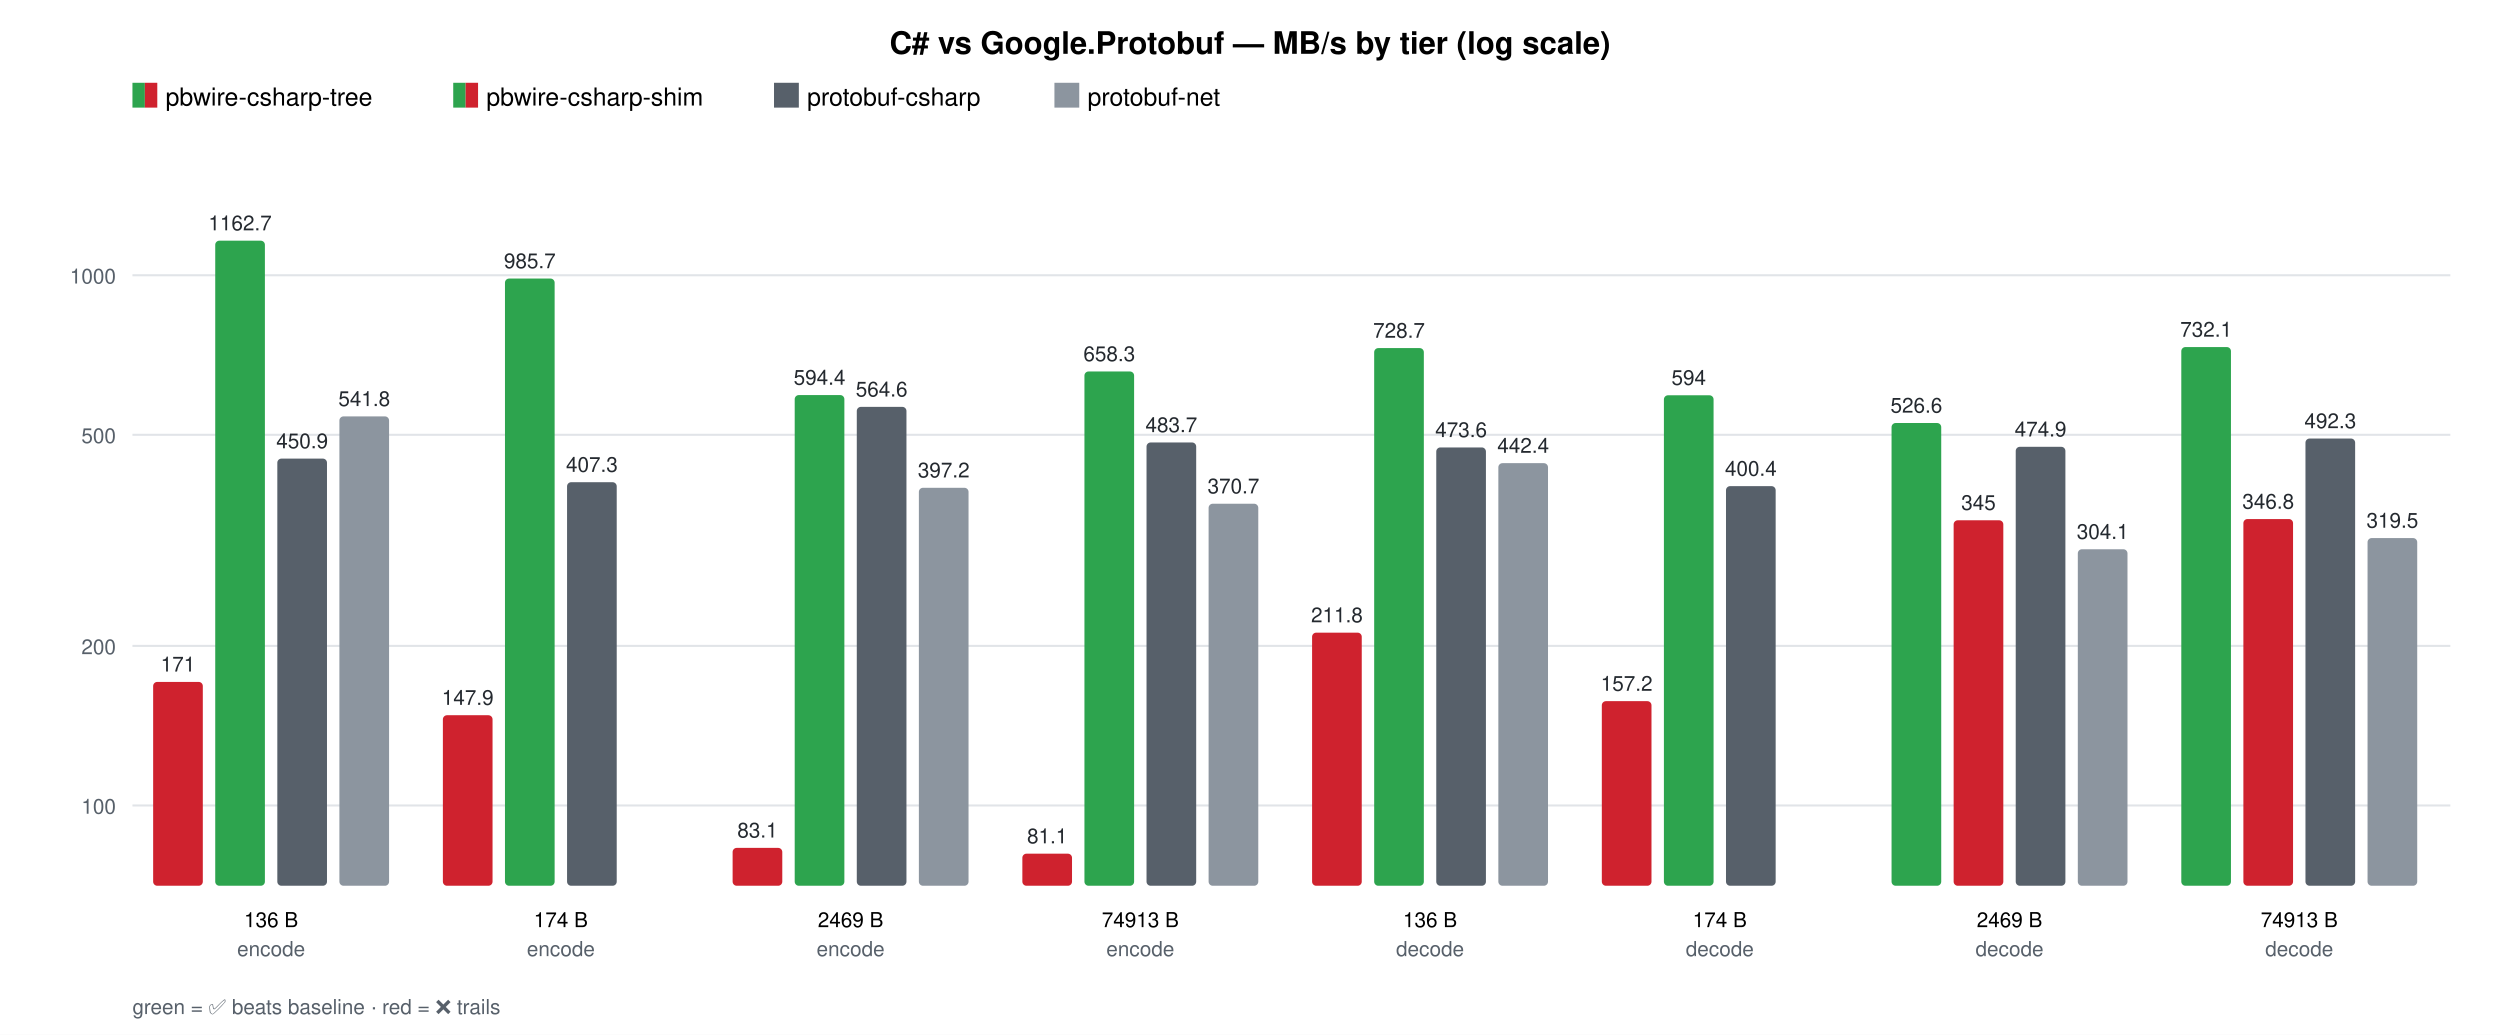
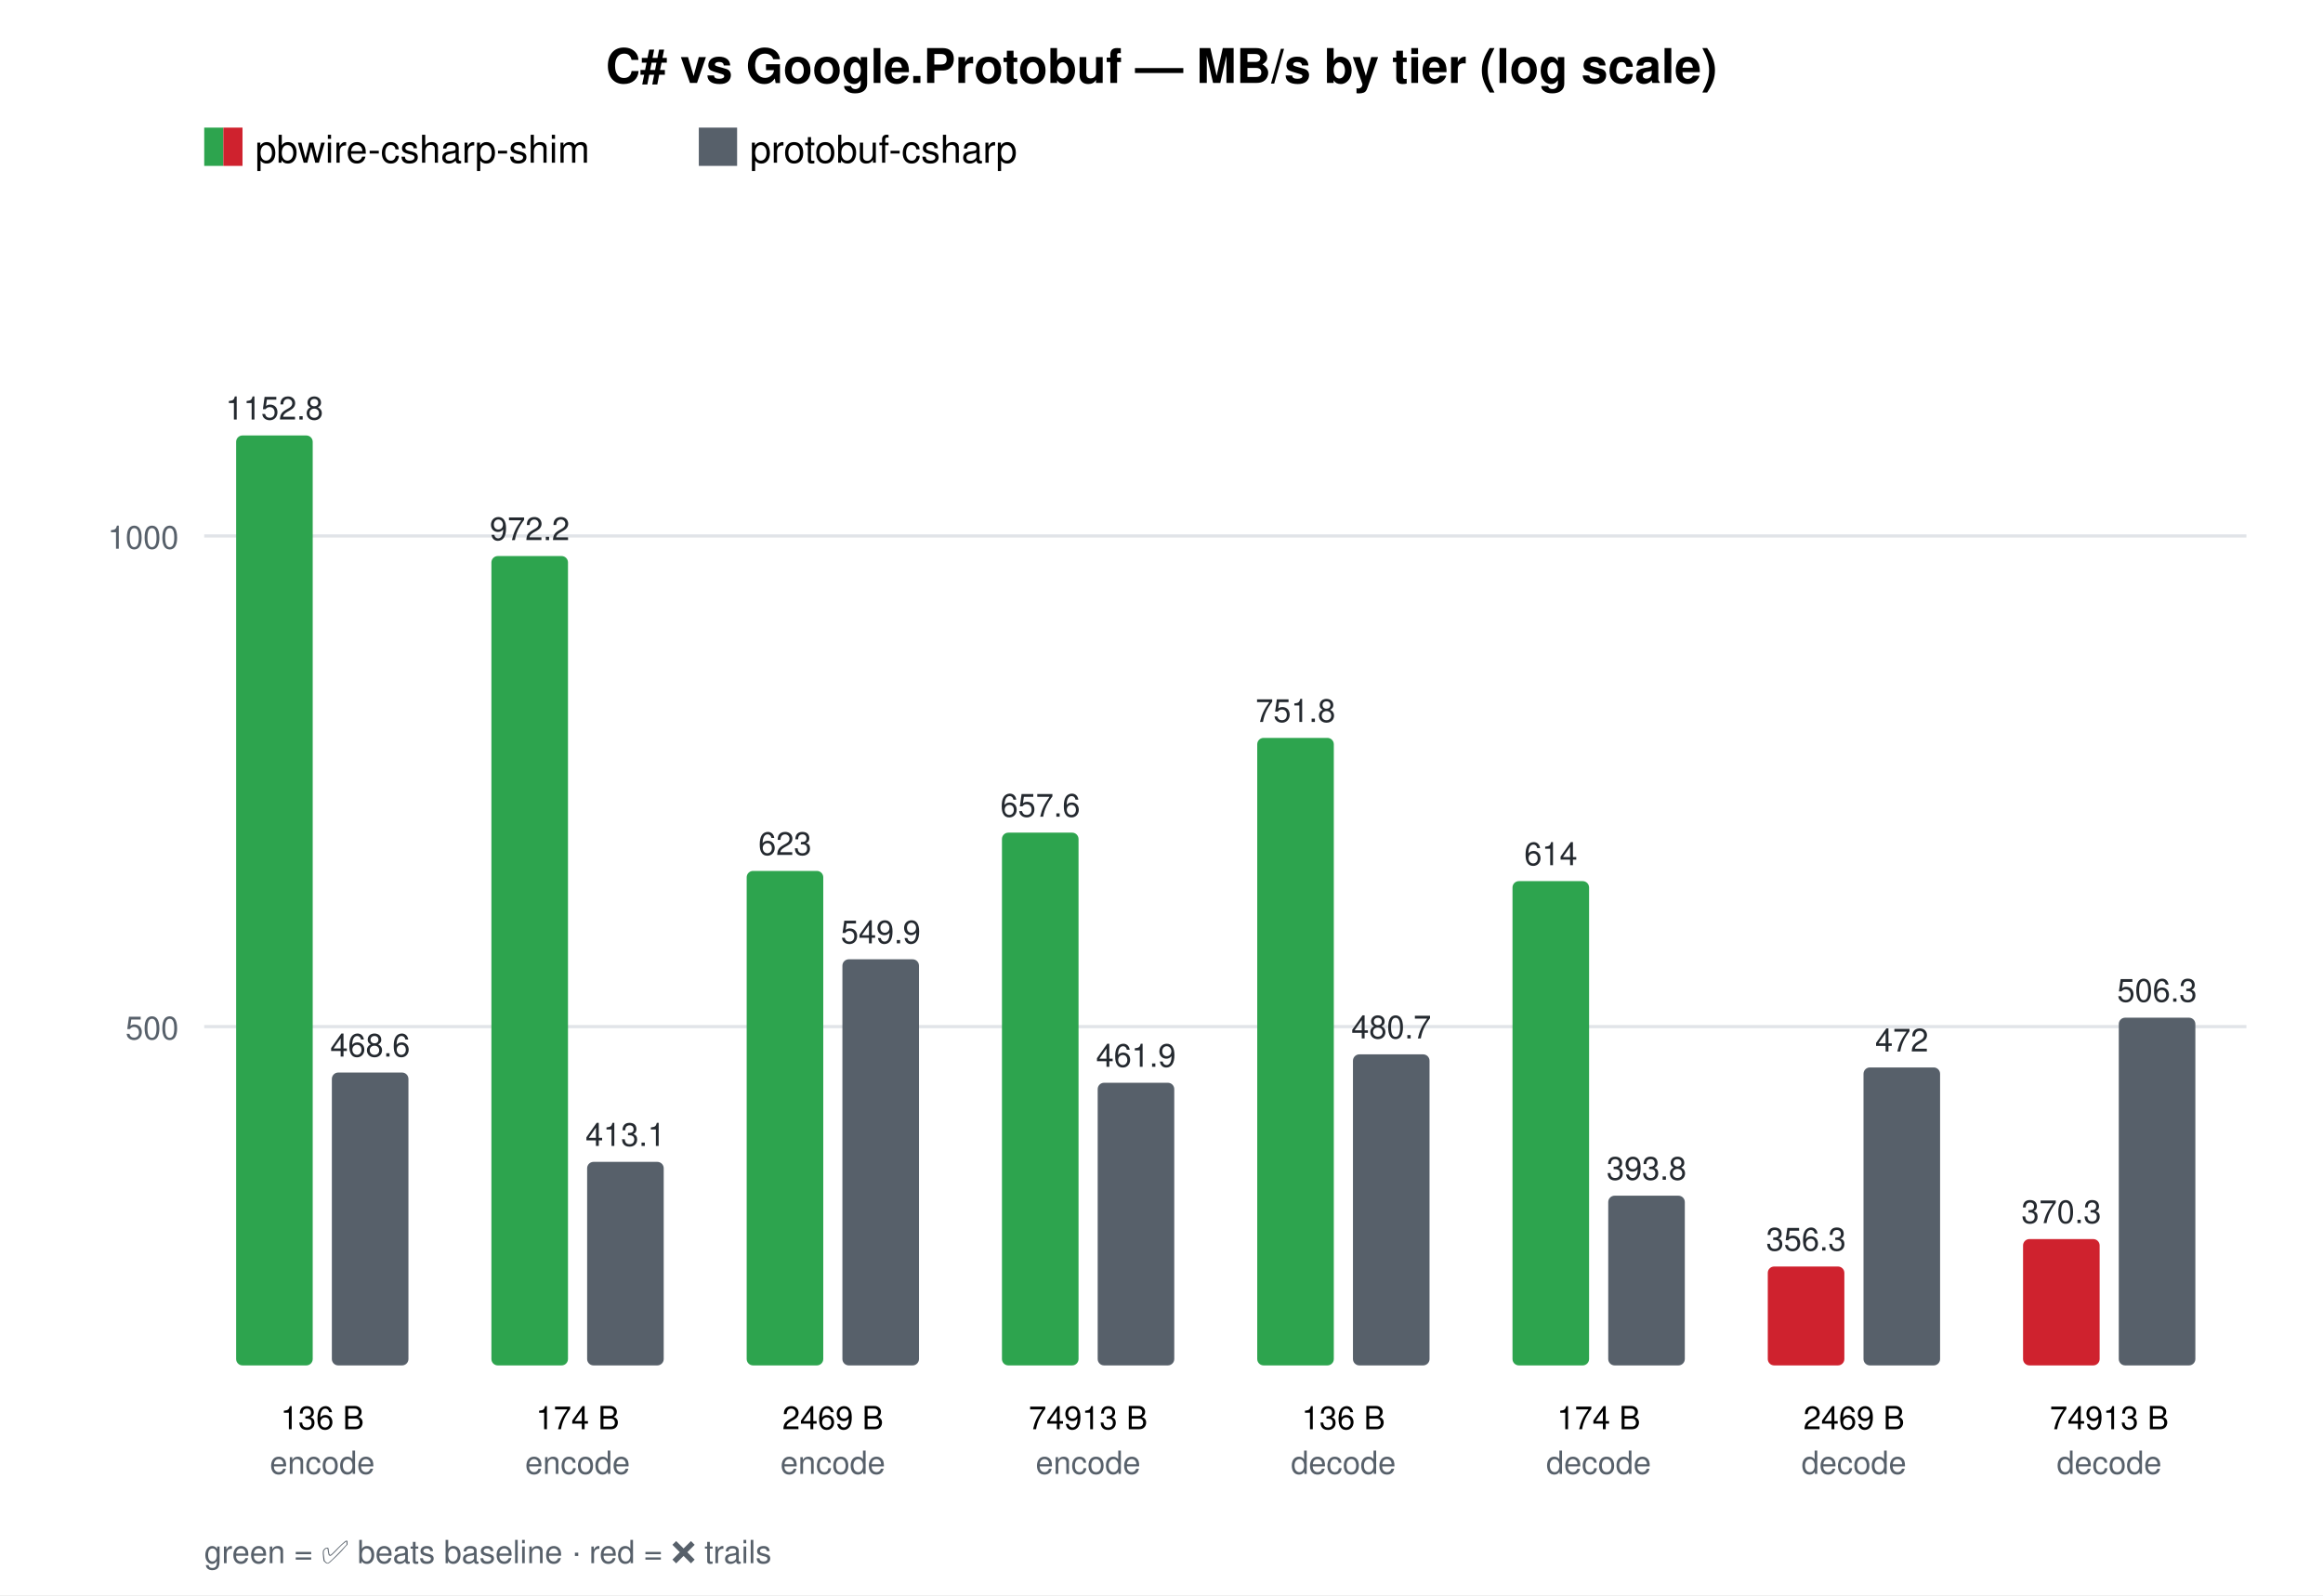
- <svg xmlns="http://www.w3.org/2000/svg" width="1208" height="500" font-family="Helvetica, Arial, sans-serif">
-   <rect width="1208" height="500" fill="#ffffff" />
-   <text x="604.0" y="26" text-anchor="middle" font-size="15" font-weight="bold">C# vs Google.Protobuf — MB/s by tier (log scale)</text>
+ <svg xmlns="http://www.w3.org/2000/svg" width="728" height="500" font-family="Helvetica, Arial, sans-serif">
+   <rect width="728" height="500" fill="#ffffff" />
+   <text x="364.0" y="26" text-anchor="middle" font-size="15" font-weight="bold">C# vs Google.Protobuf — MB/s by tier (log scale)</text>
  <rect x="64" y="40" width="6" height="12" fill="#2da44e" />
  <rect x="70" y="40" width="6" height="12" fill="#cf222e" />
-   <text x="80" y="51" font-size="12">pbwire-csharp-tree</text>
-   <rect x="219.0" y="40" width="6" height="12" fill="#2da44e" />
-   <rect x="225.0" y="40" width="6" height="12" fill="#cf222e" />
-   <text x="235.0" y="51" font-size="12">pbwire-csharp-shim</text>
-   <rect x="374.0" y="40" width="12" height="12" fill="#57606a" />
-   <text x="390.0" y="51" font-size="12">protobuf-csharp</text>
-   <rect x="509.5" y="40" width="12" height="12" fill="#8c959f" />
-   <text x="525.5" y="51" font-size="12">protobuf-net</text>
-   <line x1="64" y1="389.2" x2="1184" y2="389.2" stroke="#e1e4e8" />
-   <text x="56" y="393.2" text-anchor="end" font-size="10" fill="#57606a">100</text>
-   <line x1="64" y1="312.1" x2="1184" y2="312.1" stroke="#e1e4e8" />
-   <text x="56" y="316.1" text-anchor="end" font-size="10" fill="#57606a">200</text>
-   <line x1="64" y1="210.1" x2="1184" y2="210.1" stroke="#e1e4e8" />
-   <text x="56" y="214.1" text-anchor="end" font-size="10" fill="#57606a">500</text>
-   <line x1="64" y1="133.0" x2="1184" y2="133.0" stroke="#e1e4e8" />
-   <text x="56" y="137.0" text-anchor="end" font-size="10" fill="#57606a">1000</text>
-   <text x="131.0" y="448" text-anchor="middle" font-size="10">136 B</text>
-   <text x="131.0" y="462" text-anchor="middle" font-size="10" fill="#57606a">encode</text>
-   <rect x="74.0" y="329.5" width="24" height="98.5" rx="2" fill="#cf222e" />
-   <text x="86.0" y="324.5" text-anchor="middle" font-size="10" fill="#24292f">171</text>
-   <rect x="104.0" y="116.3" width="24" height="311.7" rx="2" fill="#2da44e" />
-   <text x="116.0" y="111.3" text-anchor="middle" font-size="10" fill="#24292f">1162.7</text>
-   <rect x="134.0" y="221.6" width="24" height="206.4" rx="2" fill="#57606a" />
-   <text x="146.0" y="216.6" text-anchor="middle" font-size="10" fill="#24292f">450.9</text>
-   <rect x="164.0" y="201.2" width="24" height="226.8" rx="2" fill="#8c959f" />
-   <text x="176.0" y="196.2" text-anchor="middle" font-size="10" fill="#24292f">541.8</text>
-   <text x="271.0" y="448" text-anchor="middle" font-size="10">174 B</text>
-   <text x="271.0" y="462" text-anchor="middle" font-size="10" fill="#57606a">encode</text>
-   <rect x="214.0" y="345.6" width="24" height="82.4" rx="2" fill="#cf222e" />
-   <text x="226.0" y="340.6" text-anchor="middle" font-size="10" fill="#24292f">147.9</text>
-   <rect x="244.0" y="134.6" width="24" height="293.4" rx="2" fill="#2da44e" />
-   <text x="256.0" y="129.6" text-anchor="middle" font-size="10" fill="#24292f">985.7</text>
-   <rect x="274.0" y="233.0" width="24" height="195.0" rx="2" fill="#57606a" />
-   <text x="286.0" y="228.0" text-anchor="middle" font-size="10" fill="#24292f">407.3</text>
-   <text x="411.0" y="448" text-anchor="middle" font-size="10">2469 B</text>
-   <text x="411.0" y="462" text-anchor="middle" font-size="10" fill="#57606a">encode</text>
-   <rect x="354.0" y="409.7" width="24" height="18.3" rx="2" fill="#cf222e" />
-   <text x="366.0" y="404.7" text-anchor="middle" font-size="10" fill="#24292f">83.1</text>
-   <rect x="384.0" y="190.9" width="24" height="237.1" rx="2" fill="#2da44e" />
-   <text x="396.0" y="185.9" text-anchor="middle" font-size="10" fill="#24292f">594.4</text>
-   <rect x="414.0" y="196.6" width="24" height="231.4" rx="2" fill="#57606a" />
-   <text x="426.0" y="191.6" text-anchor="middle" font-size="10" fill="#24292f">564.6</text>
-   <rect x="444.0" y="235.7" width="24" height="192.3" rx="2" fill="#8c959f" />
-   <text x="456.0" y="230.7" text-anchor="middle" font-size="10" fill="#24292f">397.2</text>
-   <text x="551.0" y="448" text-anchor="middle" font-size="10">74913 B</text>
-   <text x="551.0" y="462" text-anchor="middle" font-size="10" fill="#57606a">encode</text>
-   <rect x="494.0" y="412.5" width="24" height="15.5" rx="2" fill="#cf222e" />
-   <text x="506.0" y="407.5" text-anchor="middle" font-size="10" fill="#24292f">81.1</text>
-   <rect x="524.0" y="179.5" width="24" height="248.5" rx="2" fill="#2da44e" />
-   <text x="536.0" y="174.5" text-anchor="middle" font-size="10" fill="#24292f">658.3</text>
-   <rect x="554.0" y="213.8" width="24" height="214.2" rx="2" fill="#57606a" />
-   <text x="566.0" y="208.8" text-anchor="middle" font-size="10" fill="#24292f">483.7</text>
-   <rect x="584.0" y="243.4" width="24" height="184.6" rx="2" fill="#8c959f" />
-   <text x="596.0" y="238.4" text-anchor="middle" font-size="10" fill="#24292f">370.7</text>
-   <text x="691.0" y="448" text-anchor="middle" font-size="10">136 B</text>
-   <text x="691.0" y="462" text-anchor="middle" font-size="10" fill="#57606a">decode</text>
-   <rect x="634.0" y="305.7" width="24" height="122.3" rx="2" fill="#cf222e" />
-   <text x="646.0" y="300.7" text-anchor="middle" font-size="10" fill="#24292f">211.8</text>
-   <rect x="664.0" y="168.2" width="24" height="259.8" rx="2" fill="#2da44e" />
-   <text x="676.0" y="163.2" text-anchor="middle" font-size="10" fill="#24292f">728.7</text>
-   <rect x="694.0" y="216.2" width="24" height="211.8" rx="2" fill="#57606a" />
-   <text x="706.0" y="211.2" text-anchor="middle" font-size="10" fill="#24292f">473.6</text>
-   <rect x="724.0" y="223.8" width="24" height="204.2" rx="2" fill="#8c959f" />
-   <text x="736.0" y="218.8" text-anchor="middle" font-size="10" fill="#24292f">442.4</text>
-   <text x="831.0" y="448" text-anchor="middle" font-size="10">174 B</text>
-   <text x="831.0" y="462" text-anchor="middle" font-size="10" fill="#57606a">decode</text>
-   <rect x="774.0" y="338.8" width="24" height="89.2" rx="2" fill="#cf222e" />
-   <text x="786.0" y="333.8" text-anchor="middle" font-size="10" fill="#24292f">157.2</text>
-   <rect x="804.0" y="191.0" width="24" height="237.0" rx="2" fill="#2da44e" />
-   <text x="816.0" y="186.0" text-anchor="middle" font-size="10" fill="#24292f">594</text>
-   <rect x="834.0" y="234.9" width="24" height="193.1" rx="2" fill="#57606a" />
-   <text x="846.0" y="229.9" text-anchor="middle" font-size="10" fill="#24292f">400.4</text>
-   <text x="971.0" y="448" text-anchor="middle" font-size="10">2469 B</text>
-   <text x="971.0" y="462" text-anchor="middle" font-size="10" fill="#57606a">decode</text>
-   <rect x="914.0" y="204.4" width="24" height="223.6" rx="2" fill="#2da44e" />
-   <text x="926.0" y="199.4" text-anchor="middle" font-size="10" fill="#24292f">526.6</text>
-   <rect x="944.0" y="251.4" width="24" height="176.6" rx="2" fill="#cf222e" />
-   <text x="956.0" y="246.4" text-anchor="middle" font-size="10" fill="#24292f">345</text>
-   <rect x="974.0" y="215.9" width="24" height="212.1" rx="2" fill="#57606a" />
-   <text x="986.0" y="210.9" text-anchor="middle" font-size="10" fill="#24292f">474.9</text>
-   <rect x="1004.0" y="265.4" width="24" height="162.6" rx="2" fill="#8c959f" />
-   <text x="1016.0" y="260.4" text-anchor="middle" font-size="10" fill="#24292f">304.1</text>
-   <text x="1111.0" y="448" text-anchor="middle" font-size="10">74913 B</text>
-   <text x="1111.0" y="462" text-anchor="middle" font-size="10" fill="#57606a">decode</text>
-   <rect x="1054.0" y="167.7" width="24" height="260.3" rx="2" fill="#2da44e" />
-   <text x="1066.0" y="162.7" text-anchor="middle" font-size="10" fill="#24292f">732.1</text>
-   <rect x="1084.0" y="250.8" width="24" height="177.2" rx="2" fill="#cf222e" />
-   <text x="1096.0" y="245.8" text-anchor="middle" font-size="10" fill="#24292f">346.8</text>
-   <rect x="1114.0" y="211.9" width="24" height="216.1" rx="2" fill="#57606a" />
-   <text x="1126.0" y="206.9" text-anchor="middle" font-size="10" fill="#24292f">492.3</text>
-   <rect x="1144.0" y="260.0" width="24" height="168.0" rx="2" fill="#8c959f" />
-   <text x="1156.0" y="255.0" text-anchor="middle" font-size="10" fill="#24292f">319.5</text>
+   <text x="80" y="51" font-size="12">pbwire-csharp-shim</text>
+   <rect x="219.0" y="40" width="12" height="12" fill="#57606a" />
+   <text x="235.0" y="51" font-size="12">protobuf-csharp</text>
+   <line x1="64" y1="321.8" x2="704" y2="321.8" stroke="#e1e4e8" />
+   <text x="56" y="325.8" text-anchor="end" font-size="10" fill="#57606a">500</text>
+   <line x1="64" y1="168.0" x2="704" y2="168.0" stroke="#e1e4e8" />
+   <text x="56" y="172.0" text-anchor="end" font-size="10" fill="#57606a">1000</text>
+   <text x="101.0" y="448" text-anchor="middle" font-size="10">136 B</text>
+   <text x="101.0" y="462" text-anchor="middle" font-size="10" fill="#57606a">encode</text>
+   <rect x="74.0" y="136.5" width="24" height="291.5" rx="2" fill="#2da44e" />
+   <text x="86.0" y="131.5" text-anchor="middle" font-size="10" fill="#24292f">1152.8</text>
+   <rect x="104.0" y="336.2" width="24" height="91.8" rx="2" fill="#57606a" />
+   <text x="116.0" y="331.2" text-anchor="middle" font-size="10" fill="#24292f">468.6</text>
+   <text x="181.0" y="448" text-anchor="middle" font-size="10">174 B</text>
+   <text x="181.0" y="462" text-anchor="middle" font-size="10" fill="#57606a">encode</text>
+   <rect x="154.0" y="174.3" width="24" height="253.7" rx="2" fill="#2da44e" />
+   <text x="166.0" y="169.3" text-anchor="middle" font-size="10" fill="#24292f">972.2</text>
+   <rect x="184.0" y="364.2" width="24" height="63.8" rx="2" fill="#57606a" />
+   <text x="196.0" y="359.2" text-anchor="middle" font-size="10" fill="#24292f">413.1</text>
+   <text x="261.0" y="448" text-anchor="middle" font-size="10">2469 B</text>
+   <text x="261.0" y="462" text-anchor="middle" font-size="10" fill="#57606a">encode</text>
+   <rect x="234.0" y="273.0" width="24" height="155.0" rx="2" fill="#2da44e" />
+   <text x="246.0" y="268.0" text-anchor="middle" font-size="10" fill="#24292f">623</text>
+   <rect x="264.0" y="300.7" width="24" height="127.3" rx="2" fill="#57606a" />
+   <text x="276.0" y="295.7" text-anchor="middle" font-size="10" fill="#24292f">549.9</text>
+   <text x="341.0" y="448" text-anchor="middle" font-size="10">74913 B</text>
+   <text x="341.0" y="462" text-anchor="middle" font-size="10" fill="#57606a">encode</text>
+   <rect x="314.0" y="261.0" width="24" height="167.0" rx="2" fill="#2da44e" />
+   <text x="326.0" y="256.0" text-anchor="middle" font-size="10" fill="#24292f">657.6</text>
+   <rect x="344.0" y="339.4" width="24" height="88.6" rx="2" fill="#57606a" />
+   <text x="356.0" y="334.4" text-anchor="middle" font-size="10" fill="#24292f">461.9</text>
+   <text x="421.0" y="448" text-anchor="middle" font-size="10">136 B</text>
+   <text x="421.0" y="462" text-anchor="middle" font-size="10" fill="#57606a">decode</text>
+   <rect x="394.0" y="231.3" width="24" height="196.7" rx="2" fill="#2da44e" />
+   <text x="406.0" y="226.3" text-anchor="middle" font-size="10" fill="#24292f">751.8</text>
+   <rect x="424.0" y="330.5" width="24" height="97.5" rx="2" fill="#57606a" />
+   <text x="436.0" y="325.5" text-anchor="middle" font-size="10" fill="#24292f">480.7</text>
+   <text x="501.0" y="448" text-anchor="middle" font-size="10">174 B</text>
+   <text x="501.0" y="462" text-anchor="middle" font-size="10" fill="#57606a">decode</text>
+   <rect x="474.0" y="276.2" width="24" height="151.8" rx="2" fill="#2da44e" />
+   <text x="486.0" y="271.2" text-anchor="middle" font-size="10" fill="#24292f">614</text>
+   <rect x="504.0" y="374.8" width="24" height="53.2" rx="2" fill="#57606a" />
+   <text x="516.0" y="369.8" text-anchor="middle" font-size="10" fill="#24292f">393.8</text>
+   <text x="581.0" y="448" text-anchor="middle" font-size="10">2469 B</text>
+   <text x="581.0" y="462" text-anchor="middle" font-size="10" fill="#57606a">decode</text>
+   <rect x="554.0" y="397.0" width="24" height="31.0" rx="2" fill="#cf222e" />
+   <text x="566.0" y="392.0" text-anchor="middle" font-size="10" fill="#24292f">356.3</text>
+   <rect x="584.0" y="334.6" width="24" height="93.4" rx="2" fill="#57606a" />
+   <text x="596.0" y="329.6" text-anchor="middle" font-size="10" fill="#24292f">472</text>
+   <text x="661.0" y="448" text-anchor="middle" font-size="10">74913 B</text>
+   <text x="661.0" y="462" text-anchor="middle" font-size="10" fill="#57606a">decode</text>
+   <rect x="634.0" y="388.4" width="24" height="39.6" rx="2" fill="#cf222e" />
+   <text x="646.0" y="383.4" text-anchor="middle" font-size="10" fill="#24292f">370.3</text>
+   <rect x="664.0" y="319.0" width="24" height="109.0" rx="2" fill="#57606a" />
+   <text x="676.0" y="314.0" text-anchor="middle" font-size="10" fill="#24292f">506.3</text>
  <text x="64" y="490" font-size="10" fill="#57606a">green = ✅ beats baseline · red = ❌ trails</text>
</svg>
